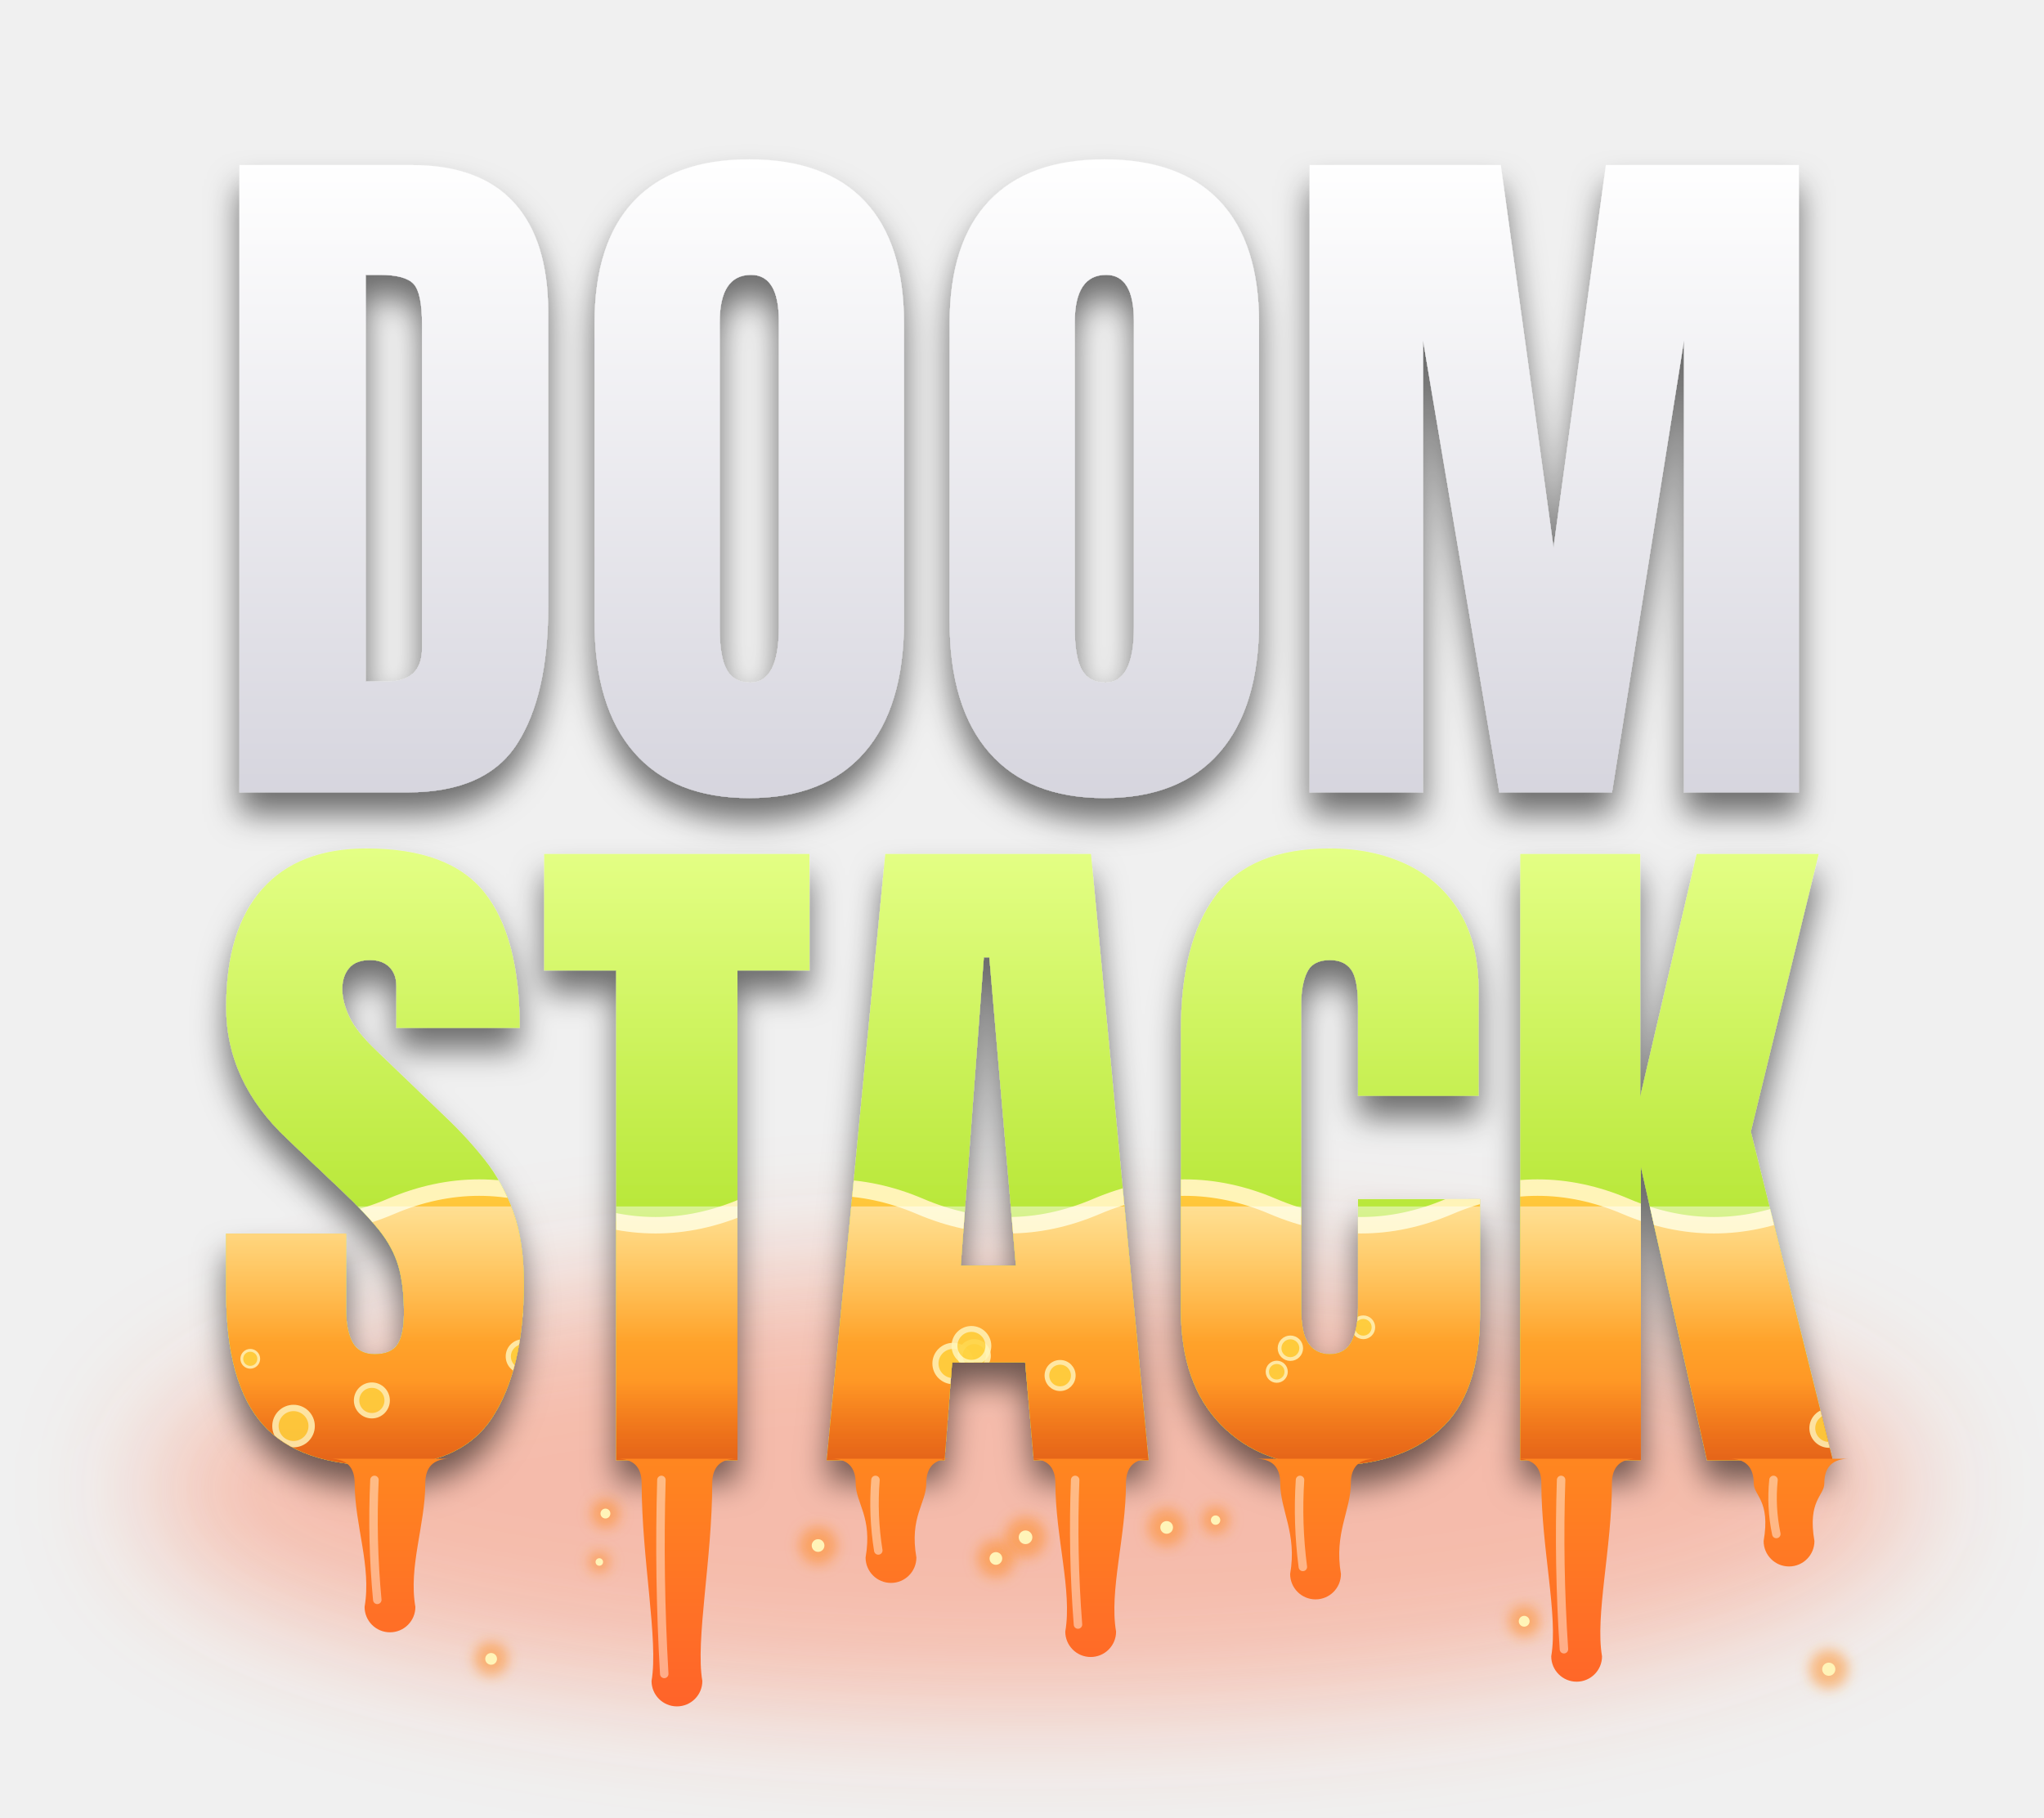
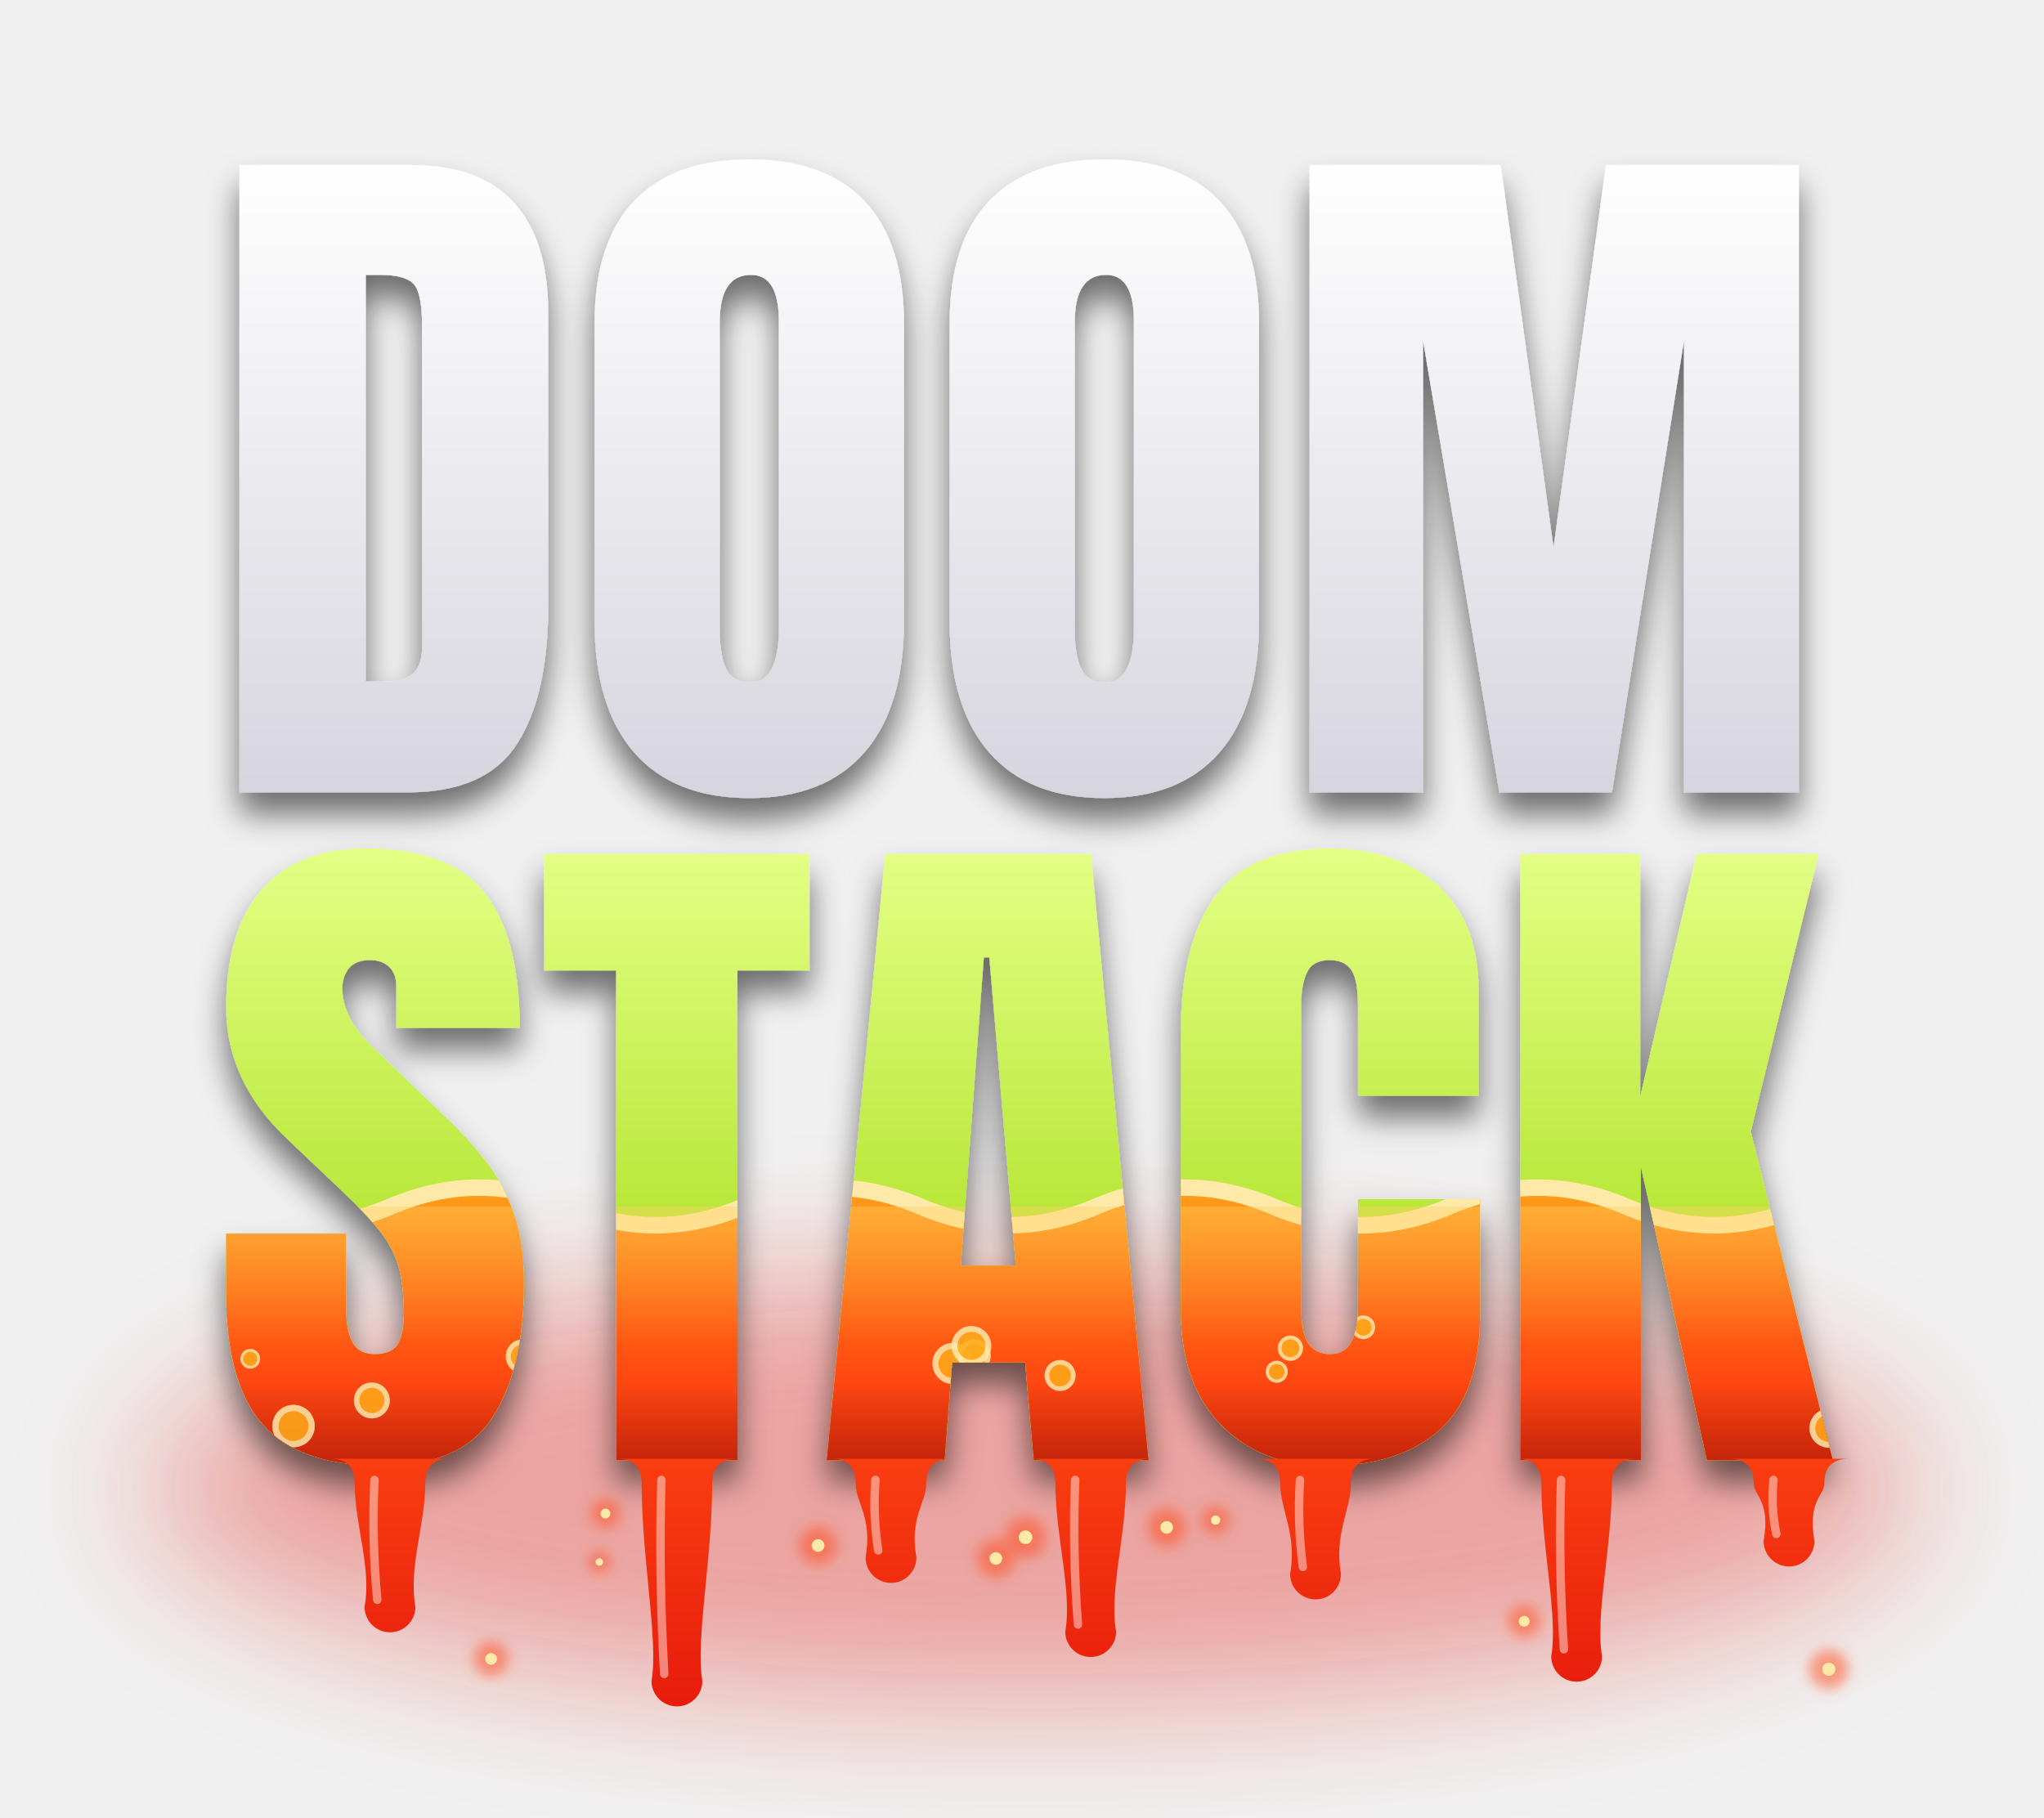
<svg xmlns="http://www.w3.org/2000/svg" width="869" height="773" viewBox="0 0 869 773">
  <defs>
    <clipPath id="stackClip">
      <path d="M162.656 623.285Q127.354 623.285 111.753 605.707Q96.152 588.129 96.152 549.75V524.555H147.129V556.782Q147.129 565.717 149.839 570.771Q152.549 575.825 159.287 575.825Q166.318 575.825 169.028 571.723Q171.738 567.621 171.738 558.246Q171.738 546.381 169.395 538.398Q167.051 530.414 161.265 523.163Q155.479 515.912 145.225 506.244L122.08 484.272Q96.152 459.809 96.152 428.315Q96.152 395.356 111.46 378.071Q126.768 360.785 155.771 360.785Q191.221 360.785 206.089 379.682Q220.957 398.578 220.957 437.104H168.516V419.379Q168.516 414.106 165.513 411.176Q162.51 408.246 157.383 408.246Q151.23 408.246 148.374 411.689Q145.518 415.131 145.518 420.551Q145.518 425.971 148.447 432.27Q151.377 438.569 160.02 446.772L189.756 475.336Q198.691 483.832 206.162 493.281Q213.633 502.729 218.174 515.253Q222.715 527.778 222.715 545.795Q222.715 582.123 209.312 602.704Q195.908 623.285 162.656 623.285Z M261.973 620.942V412.641H231.357V363.129H344.15V412.641H313.535V620.942Z M351.475 620.942 376.377 363.129H463.828L488.291 620.942H439.512L435.85 579.34H404.795L401.572 620.942ZM408.457 538.178H431.895L420.615 407.075H418.271Z M564.17 623.285Q536.191 623.285 519.126 605.854Q502.061 588.422 502.061 557.075V438.129Q502.061 400.629 516.929 380.707Q531.797 360.785 565.342 360.785Q583.652 360.785 597.935 367.524Q612.217 374.262 620.42 387.665Q628.623 401.069 628.623 421.43V465.961H577.354V427.875Q577.354 416.303 574.424 412.275Q571.494 408.246 565.342 408.246Q558.164 408.246 555.674 413.447Q553.184 418.647 553.184 427.289V556.342Q553.184 567.035 556.333 571.43Q559.482 575.825 565.342 575.825Q571.934 575.825 574.644 570.405Q577.354 564.985 577.354 556.342V509.907H629.209V558.686Q629.209 592.67 612.07 607.978Q594.932 623.285 564.17 623.285Z M646.348 620.942V363.129H697.324V466.401L721.348 363.129H773.203L744.346 481.196L779.209 620.942H725.742L697.617 496.137V620.942Z" />
    </clipPath>
    <clipPath id="doomClip">
      <path d="M101.822 336.942V70.194H175.177Q203.974 70.194 218.524 86.184Q233.074 102.173 233.074 132.94V257.827Q233.074 295.717 219.812 316.329Q206.551 336.942 173.359 336.942ZM155.474 289.806H164.72Q179.421 289.806 179.421 275.559V137.942Q179.421 124.604 175.859 120.74Q172.298 116.875 161.385 116.875H155.474Z M318.554 339.367Q286.575 339.367 269.676 320.043Q252.777 300.719 252.777 264.192V137.487Q252.777 103.234 269.524 85.502Q286.272 67.769 318.554 67.769Q350.837 67.769 367.584 85.502Q384.332 103.234 384.332 137.487V264.192Q384.332 300.719 367.433 320.043Q350.534 339.367 318.554 339.367ZM319.009 290.261Q331.134 290.261 331.134 266.769V136.578Q331.134 116.875 319.312 116.875Q305.975 116.875 305.975 137.032V267.072Q305.975 279.5 309.006 284.88Q312.037 290.261 319.009 290.261Z M469.509 339.367Q437.53 339.367 420.631 320.043Q403.732 300.719 403.732 264.192V137.487Q403.732 103.234 420.479 85.502Q437.227 67.769 469.509 67.769Q501.792 67.769 518.539 85.502Q535.287 103.234 535.287 137.487V264.192Q535.287 300.719 518.388 320.043Q501.489 339.367 469.509 339.367ZM469.964 290.261Q482.089 290.261 482.089 266.769V136.578Q482.089 116.875 470.267 116.875Q456.93 116.875 456.93 137.032V267.072Q456.93 279.5 459.961 284.88Q462.992 290.261 469.964 290.261Z M556.809 336.942V70.194H638.045L660.476 232.819L682.756 70.194H764.75V336.942H715.948V144.762L685.332 336.942H637.439L605.005 144.762V336.942Z" />
    </clipPath>
    <linearGradient id="lavaU" gradientUnits="userSpaceOnUse" x1="0" y1="493" x2="0" y2="753">
-       <stop offset="0" stop-color="#ffd23f" />
-       <stop offset="0.45" stop-color="#ff8a1f" />
-       <stop offset="1" stop-color="#ff5a2c" />
+       <stop offset="0" stop-color="#ffab1a" />
+       <stop offset="0.35" stop-color="#ff4a12" />
+       <stop offset="1" stop-color="#e3120b" />
    </linearGradient>
    <filter id="blur" x="-50%" y="-50%" width="200%" height="200%">
      <feGaussianBlur stdDeviation="28" />
    </filter>
    <linearGradient id="doomFill" gradientUnits="userSpaceOnUse" x1="0" y1="68" x2="0" y2="339">
      <stop offset="0" stop-color="#ffffff" />
      <stop offset="1" stop-color="#d6d5de" />
    </linearGradient>
    <linearGradient id="stackFill" gradientUnits="userSpaceOnUse" x1="0" y1="361" x2="0" y2="513">
      <stop offset="0" stop-color="#e4ff85" />
      <stop offset="1" stop-color="#b9e83a" />
    </linearGradient>
    <linearGradient id="gloss" gradientUnits="userSpaceOnUse" x1="0" y1="513" x2="0" y2="571">
-       <stop offset="0" stop-color="#fff" stop-opacity="0.45" />
-       <stop offset="1" stop-color="#fff" stop-opacity="0" />
+       <stop offset="0" stop-color="#ffd060" stop-opacity="0.4" />
+       <stop offset="1" stop-color="#ffd060" stop-opacity="0" />
    </linearGradient>
    <filter id="depth" x="-10%" y="-10%" width="120%" height="140%">
      <feDropShadow dx="0" dy="9.2" stdDeviation="6.6" flood-color="#000" flood-opacity="0.55" />
    </filter>
    <linearGradient id="crust" gradientUnits="userSpaceOnUse" x1="0" y1="587" x2="0" y2="623">
-       <stop offset="0" stop-color="#c2360f" stop-opacity="0" />
-       <stop offset="1" stop-color="#c2360f" stop-opacity="0.45" />
+       <stop offset="0" stop-color="#8a0a05" stop-opacity="0" />
+       <stop offset="1" stop-color="#8a0a05" stop-opacity="0.5" />
    </linearGradient>
    <filter id="spark" x="-100%" y="-100%" width="300%" height="300%">
      <feGaussianBlur stdDeviation="2.5" />
    </filter>
    <radialGradient id="gemGlow">
      <stop offset="0" stop-color="#7fe8ff" stop-opacity="0.55" />
      <stop offset="1" stop-color="#7fe8ff" stop-opacity="0" />
    </radialGradient>
  </defs>
-   <ellipse cx="438" cy="633" rx="376" ry="92" fill="#ff5a2c" opacity="0.35" filter="url(#blur)" />
+   <ellipse cx="438" cy="633" rx="376" ry="92" fill="#e3120b" opacity="0.35" filter="url(#blur)" />
  <path d="M101.822 336.942V70.194H175.177Q203.974 70.194 218.524 86.184Q233.074 102.173 233.074 132.94V257.827Q233.074 295.717 219.812 316.329Q206.551 336.942 173.359 336.942ZM155.474 289.806H164.72Q179.421 289.806 179.421 275.559V137.942Q179.421 124.604 175.859 120.74Q172.298 116.875 161.385 116.875H155.474Z M318.554 339.367Q286.575 339.367 269.676 320.043Q252.777 300.719 252.777 264.192V137.487Q252.777 103.234 269.524 85.502Q286.272 67.769 318.554 67.769Q350.837 67.769 367.584 85.502Q384.332 103.234 384.332 137.487V264.192Q384.332 300.719 367.433 320.043Q350.534 339.367 318.554 339.367ZM319.009 290.261Q331.134 290.261 331.134 266.769V136.578Q331.134 116.875 319.312 116.875Q305.975 116.875 305.975 137.032V267.072Q305.975 279.5 309.006 284.88Q312.037 290.261 319.009 290.261Z M469.509 339.367Q437.53 339.367 420.631 320.043Q403.732 300.719 403.732 264.192V137.487Q403.732 103.234 420.479 85.502Q437.227 67.769 469.509 67.769Q501.792 67.769 518.539 85.502Q535.287 103.234 535.287 137.487V264.192Q535.287 300.719 518.388 320.043Q501.489 339.367 469.509 339.367ZM469.964 290.261Q482.089 290.261 482.089 266.769V136.578Q482.089 116.875 470.267 116.875Q456.93 116.875 456.93 137.032V267.072Q456.93 279.5 459.961 284.88Q462.992 290.261 469.964 290.261Z M556.809 336.942V70.194H638.045L660.476 232.819L682.756 70.194H764.75V336.942H715.948V144.762L685.332 336.942H637.439L605.005 144.762V336.942Z" fill="url(#doomFill)" filter="url(#depth)" />
  <path d="M162.656 623.285Q127.354 623.285 111.753 605.707Q96.152 588.129 96.152 549.75V524.555H147.129V556.782Q147.129 565.717 149.839 570.771Q152.549 575.825 159.287 575.825Q166.318 575.825 169.028 571.723Q171.738 567.621 171.738 558.246Q171.738 546.381 169.395 538.398Q167.051 530.414 161.265 523.163Q155.479 515.912 145.225 506.244L122.08 484.272Q96.152 459.809 96.152 428.315Q96.152 395.356 111.46 378.071Q126.768 360.785 155.771 360.785Q191.221 360.785 206.089 379.682Q220.957 398.578 220.957 437.104H168.516V419.379Q168.516 414.106 165.513 411.176Q162.51 408.246 157.383 408.246Q151.23 408.246 148.374 411.689Q145.518 415.131 145.518 420.551Q145.518 425.971 148.447 432.27Q151.377 438.569 160.02 446.772L189.756 475.336Q198.691 483.832 206.162 493.281Q213.633 502.729 218.174 515.253Q222.715 527.778 222.715 545.795Q222.715 582.123 209.312 602.704Q195.908 623.285 162.656 623.285Z M261.973 620.942V412.641H231.357V363.129H344.15V412.641H313.535V620.942Z M351.475 620.942 376.377 363.129H463.828L488.291 620.942H439.512L435.85 579.34H404.795L401.572 620.942ZM408.457 538.178H431.895L420.615 407.075H418.271Z M564.17 623.285Q536.191 623.285 519.126 605.854Q502.061 588.422 502.061 557.075V438.129Q502.061 400.629 516.929 380.707Q531.797 360.785 565.342 360.785Q583.652 360.785 597.935 367.524Q612.217 374.262 620.42 387.665Q628.623 401.069 628.623 421.43V465.961H577.354V427.875Q577.354 416.303 574.424 412.275Q571.494 408.246 565.342 408.246Q558.164 408.246 555.674 413.447Q553.184 418.647 553.184 427.289V556.342Q553.184 567.035 556.333 571.43Q559.482 575.825 565.342 575.825Q571.934 575.825 574.644 570.405Q577.354 564.985 577.354 556.342V509.907H629.209V558.686Q629.209 592.67 612.07 607.978Q594.932 623.285 564.17 623.285Z M646.348 620.942V363.129H697.324V466.401L721.348 363.129H773.203L744.346 481.196L779.209 620.942H725.742L697.617 496.137V620.942Z" fill="url(#stackFill)" filter="url(#depth)" />
  <g clip-path="url(#stackClip)">
    <path d="M16.2,513.0 q37.5,-16.0 75.0,0 q37.5,16.0 75.0,0 q37.5,-16.0 75.0,0 q37.5,16.0 75.0,0 q37.5,-16.0 75.0,0 q37.5,16.0 75.0,0 q37.5,-16.0 75.0,0 q37.5,16.0 75.0,0 q37.5,-16.0 75.0,0 q37.5,16.0 75.0,0 q37.5,-16.0 75.0,0 q37.5,16.0 75.0,0 V663.3 H16.2Z" fill="url(#lavaU)" />
-     <path d="M16.2,513.0 q37.5,-16.0 75.0,0 q37.5,16.0 75.0,0 q37.5,-16.0 75.0,0 q37.5,16.0 75.0,0 q37.5,-16.0 75.0,0 q37.5,16.0 75.0,0 q37.5,-16.0 75.0,0 q37.5,16.0 75.0,0 q37.5,-16.0 75.0,0 q37.5,16.0 75.0,0 q37.5,-16.0 75.0,0 q37.5,16.0 75.0,0 " fill="none" stroke="#fff4b8" stroke-width="7" />
+     <path d="M16.2,513.0 q37.5,-16.0 75.0,0 q37.5,16.0 75.0,0 q37.5,-16.0 75.0,0 q37.5,16.0 75.0,0 q37.5,-16.0 75.0,0 q37.5,16.0 75.0,0 q37.5,-16.0 75.0,0 q37.5,16.0 75.0,0 q37.5,-16.0 75.0,0 q37.5,16.0 75.0,0 q37.5,-16.0 75.0,0 q37.5,16.0 75.0,0 " fill="none" stroke="#ffe9a8" stroke-width="7" />
    <rect x="76" y="513" width="723" height="58" fill="url(#gloss)" />
    <rect x="76" y="587" width="723" height="42" fill="url(#crust)" />
-     <circle cx="405.2" cy="579.8" r="7.5" fill="#ffd23f" stroke="#fff4b8" stroke-width="2.6" opacity="0.85" />
-     <circle cx="414.2" cy="576.5" r="6.0" fill="#ffd23f" stroke="#fff4b8" stroke-width="2.1" opacity="0.85" />
-     <circle cx="222.3" cy="576.8" r="6.2" fill="#ffd23f" stroke="#fff4b8" stroke-width="2.2" opacity="0.85" />
-     <circle cx="637.8" cy="550.5" r="4.7" fill="#ffd23f" stroke="#fff4b8" stroke-width="1.6" opacity="0.85" />
-     <circle cx="158.1" cy="595.5" r="6.5" fill="#ffd23f" stroke="#fff4b8" stroke-width="2.3" opacity="0.85" />
-     <circle cx="124.8" cy="606.4" r="7.7" fill="#ffd23f" stroke="#fff4b8" stroke-width="2.7" opacity="0.85" />
-     <circle cx="542.8" cy="583.3" r="4.0" fill="#ffd23f" stroke="#fff4b8" stroke-width="1.4" opacity="0.85" />
-     <circle cx="106.4" cy="577.8" r="3.6" fill="#ffd23f" stroke="#fff4b8" stroke-width="1.2" opacity="0.85" />
-     <circle cx="226.1" cy="559.8" r="3.4" fill="#ffd23f" stroke="#fff4b8" stroke-width="1.2" opacity="0.85" />
-     <circle cx="413.0" cy="572.3" r="7.2" fill="#ffd23f" stroke="#fff4b8" stroke-width="2.5" opacity="0.85" />
-     <circle cx="450.7" cy="584.9" r="5.6" fill="#ffd23f" stroke="#fff4b8" stroke-width="2.0" opacity="0.85" />
-     <circle cx="548.6" cy="573.3" r="4.6" fill="#ffd23f" stroke="#fff4b8" stroke-width="1.6" opacity="0.85" />
-     <circle cx="777.6" cy="607.3" r="7.1" fill="#ffd23f" stroke="#fff4b8" stroke-width="2.5" opacity="0.85" />
-     <circle cx="579.6" cy="564.4" r="4.3" fill="#ffd23f" stroke="#fff4b8" stroke-width="1.5" opacity="0.85" />
+     <circle cx="405.2" cy="579.8" r="7.5" fill="#ffab1a" stroke="#ffe9a8" stroke-width="2.6" opacity="0.85" />
+     <circle cx="414.2" cy="576.5" r="6.0" fill="#ffab1a" stroke="#ffe9a8" stroke-width="2.1" opacity="0.85" />
+     <circle cx="222.3" cy="576.8" r="6.2" fill="#ffab1a" stroke="#ffe9a8" stroke-width="2.2" opacity="0.85" />
+     <circle cx="637.8" cy="550.5" r="4.7" fill="#ffab1a" stroke="#ffe9a8" stroke-width="1.6" opacity="0.85" />
+     <circle cx="158.1" cy="595.5" r="6.5" fill="#ffab1a" stroke="#ffe9a8" stroke-width="2.3" opacity="0.85" />
+     <circle cx="124.8" cy="606.4" r="7.7" fill="#ffab1a" stroke="#ffe9a8" stroke-width="2.7" opacity="0.85" />
+     <circle cx="542.8" cy="583.3" r="4.0" fill="#ffab1a" stroke="#ffe9a8" stroke-width="1.4" opacity="0.85" />
+     <circle cx="106.4" cy="577.8" r="3.6" fill="#ffab1a" stroke="#ffe9a8" stroke-width="1.2" opacity="0.85" />
+     <circle cx="226.1" cy="559.8" r="3.4" fill="#ffab1a" stroke="#ffe9a8" stroke-width="1.2" opacity="0.85" />
+     <circle cx="413.0" cy="572.3" r="7.2" fill="#ffab1a" stroke="#ffe9a8" stroke-width="2.5" opacity="0.85" />
+     <circle cx="450.7" cy="584.9" r="5.6" fill="#ffab1a" stroke="#ffe9a8" stroke-width="2.0" opacity="0.85" />
+     <circle cx="548.6" cy="573.3" r="4.6" fill="#ffab1a" stroke="#ffe9a8" stroke-width="1.6" opacity="0.85" />
+     <circle cx="777.6" cy="607.3" r="7.1" fill="#ffab1a" stroke="#ffe9a8" stroke-width="2.5" opacity="0.85" />
+     <circle cx="579.6" cy="564.4" r="4.3" fill="#ffab1a" stroke="#ffe9a8" stroke-width="1.5" opacity="0.85" />
  </g>
  <path fill="url(#lavaU)" d="M140.3,620.3 Q150.8,620.3 150.8,630.8 C150.8,648.6 158.0,666.0 155.0,683.3 A10.8,10.8 0 0 0 176.6,683.3 C173.6,666.0 180.8,648.6 180.8,630.8 Q180.8,620.3 191.3,620.3 Z" />
  <path d="M159.2,629.3 Q158.0,654.8 160.4,680.3" fill="none" stroke="#fff" stroke-opacity="0.45" stroke-width="3.6" stroke-linecap="round" />
  <path fill="url(#lavaU)" d="M262.3,620.3 Q272.8,620.3 272.8,630.8 C272.8,662.8 280.0,697.5 277.0,714.8 A10.8,10.8 0 0 0 298.6,714.8 C295.6,697.5 302.8,662.8 302.8,630.8 Q302.8,620.3 313.3,620.3 Z" />
  <path d="M281.2,629.3 Q280.0,670.5 282.4,711.8" fill="none" stroke="#fff" stroke-opacity="0.45" stroke-width="3.6" stroke-linecap="round" />
  <path fill="url(#lavaU)" d="M353.3,620.3 Q363.8,620.3 363.8,630.8 C363.8,639.2 371.0,645.0 368.0,662.3 A10.8,10.8 0 0 0 389.6,662.3 C386.6,645.0 393.8,639.2 393.8,630.8 Q393.8,620.3 404.3,620.3 Z" />
  <path d="M372.2,629.3 Q371.0,644.3 373.4,659.3" fill="none" stroke="#fff" stroke-opacity="0.45" stroke-width="3.6" stroke-linecap="round" />
  <path fill="url(#lavaU)" d="M438.2,620.3 Q448.7,620.3 448.7,630.8 C448.7,653.4 455.9,676.5 452.9,693.8 A10.8,10.8 0 0 0 474.5,693.8 C471.5,676.5 478.7,653.4 478.7,630.8 Q478.7,620.3 489.2,620.3 Z" />
  <path d="M457.1,629.3 Q455.9,660.0 458.3,690.8" fill="none" stroke="#fff" stroke-opacity="0.45" stroke-width="3.6" stroke-linecap="round" />
  <path fill="url(#lavaU)" d="M533.8,620.3 Q544.3,620.3 544.3,630.8 C544.3,642.3 551.5,652.0 548.5,669.3 A10.8,10.8 0 0 0 570.1,669.3 C567.1,652.0 574.3,642.3 574.3,630.8 Q574.3,620.3 584.8,620.3 Z" />
  <path d="M552.7,629.3 Q551.5,647.8 553.9,666.3" fill="none" stroke="#fff" stroke-opacity="0.45" stroke-width="3.6" stroke-linecap="round" />
  <path fill="url(#lavaU)" d="M644.8,620.3 Q655.3,620.3 655.3,630.8 C655.3,658.1 662.5,687.0 659.5,704.3 A10.8,10.8 0 0 0 681.1,704.3 C678.1,687.0 685.3,658.1 685.3,630.8 Q685.3,620.3 695.8,620.3 Z" />
  <path d="M663.7,629.3 Q662.5,665.3 664.9,701.3" fill="none" stroke="#fff" stroke-opacity="0.45" stroke-width="3.6" stroke-linecap="round" />
  <path fill="url(#lavaU)" d="M735.1,620.3 Q745.6,620.3 745.6,630.8 C745.6,636.0 752.8,638.0 749.8,655.3 A10.8,10.8 0 0 0 771.4,655.3 C768.4,638.0 775.6,636.0 775.6,630.8 Q775.6,620.3 786.1,620.3 Z" />
  <path d="M754.0,629.3 Q752.8,640.8 755.2,652.3" fill="none" stroke="#fff" stroke-opacity="0.45" stroke-width="3.6" stroke-linecap="round" />
-   <circle cx="208.8" cy="705.4" r="7.4" fill="#ff8a1f" opacity="0.5" filter="url(#spark)" />
-   <circle cx="208.8" cy="705.4" r="2.5" fill="#fff4b8" />
-   <circle cx="423.4" cy="662.7" r="8.1" fill="#ff8a1f" opacity="0.5" filter="url(#spark)" />
-   <circle cx="423.4" cy="662.7" r="2.7" fill="#fff4b8" />
-   <circle cx="648.0" cy="689.4" r="6.8" fill="#ff8a1f" opacity="0.5" filter="url(#spark)" />
-   <circle cx="648.0" cy="689.4" r="2.3" fill="#fff4b8" />
-   <circle cx="257.4" cy="643.6" r="6.2" fill="#ff8a1f" opacity="0.5" filter="url(#spark)" />
-   <circle cx="257.4" cy="643.6" r="2.1" fill="#fff4b8" />
-   <circle cx="496.0" cy="649.5" r="8.1" fill="#ff8a1f" opacity="0.5" filter="url(#spark)" />
-   <circle cx="496.0" cy="649.5" r="2.7" fill="#fff4b8" />
-   <circle cx="254.8" cy="664.2" r="4.7" fill="#ff8a1f" opacity="0.5" filter="url(#spark)" />
-   <circle cx="254.8" cy="664.2" r="1.6" fill="#fff4b8" />
-   <circle cx="777.5" cy="709.8" r="8.4" fill="#ff8a1f" opacity="0.5" filter="url(#spark)" />
-   <circle cx="777.5" cy="709.8" r="2.8" fill="#fff4b8" />
-   <circle cx="516.8" cy="646.4" r="6.0" fill="#ff8a1f" opacity="0.5" filter="url(#spark)" />
-   <circle cx="516.8" cy="646.4" r="2.0" fill="#fff4b8" />
-   <circle cx="436.0" cy="653.7" r="8.8" fill="#ff8a1f" opacity="0.5" filter="url(#spark)" />
-   <circle cx="436.0" cy="653.7" r="2.9" fill="#fff4b8" />
-   <circle cx="347.8" cy="657.2" r="8.2" fill="#ff8a1f" opacity="0.5" filter="url(#spark)" />
-   <circle cx="347.8" cy="657.2" r="2.7" fill="#fff4b8" />
+   <circle cx="208.8" cy="705.4" r="7.4" fill="#ff4a12" opacity="0.5" filter="url(#spark)" />
+   <circle cx="208.8" cy="705.4" r="2.5" fill="#ffe9a8" />
+   <circle cx="423.4" cy="662.7" r="8.1" fill="#ff4a12" opacity="0.5" filter="url(#spark)" />
+   <circle cx="423.4" cy="662.7" r="2.7" fill="#ffe9a8" />
+   <circle cx="648.0" cy="689.4" r="6.8" fill="#ff4a12" opacity="0.5" filter="url(#spark)" />
+   <circle cx="648.0" cy="689.4" r="2.3" fill="#ffe9a8" />
+   <circle cx="257.4" cy="643.6" r="6.2" fill="#ff4a12" opacity="0.5" filter="url(#spark)" />
+   <circle cx="257.4" cy="643.6" r="2.1" fill="#ffe9a8" />
+   <circle cx="496.0" cy="649.5" r="8.1" fill="#ff4a12" opacity="0.5" filter="url(#spark)" />
+   <circle cx="496.0" cy="649.5" r="2.7" fill="#ffe9a8" />
+   <circle cx="254.8" cy="664.2" r="4.7" fill="#ff4a12" opacity="0.5" filter="url(#spark)" />
+   <circle cx="254.8" cy="664.2" r="1.6" fill="#ffe9a8" />
+   <circle cx="777.5" cy="709.8" r="8.4" fill="#ff4a12" opacity="0.5" filter="url(#spark)" />
+   <circle cx="777.5" cy="709.8" r="2.8" fill="#ffe9a8" />
+   <circle cx="516.8" cy="646.4" r="6.0" fill="#ff4a12" opacity="0.5" filter="url(#spark)" />
+   <circle cx="516.8" cy="646.4" r="2.0" fill="#ffe9a8" />
+   <circle cx="436.0" cy="653.7" r="8.8" fill="#ff4a12" opacity="0.5" filter="url(#spark)" />
+   <circle cx="436.0" cy="653.7" r="2.9" fill="#ffe9a8" />
+   <circle cx="347.8" cy="657.2" r="8.2" fill="#ff4a12" opacity="0.5" filter="url(#spark)" />
+   <circle cx="347.8" cy="657.2" r="2.7" fill="#ffe9a8" />
</svg>
